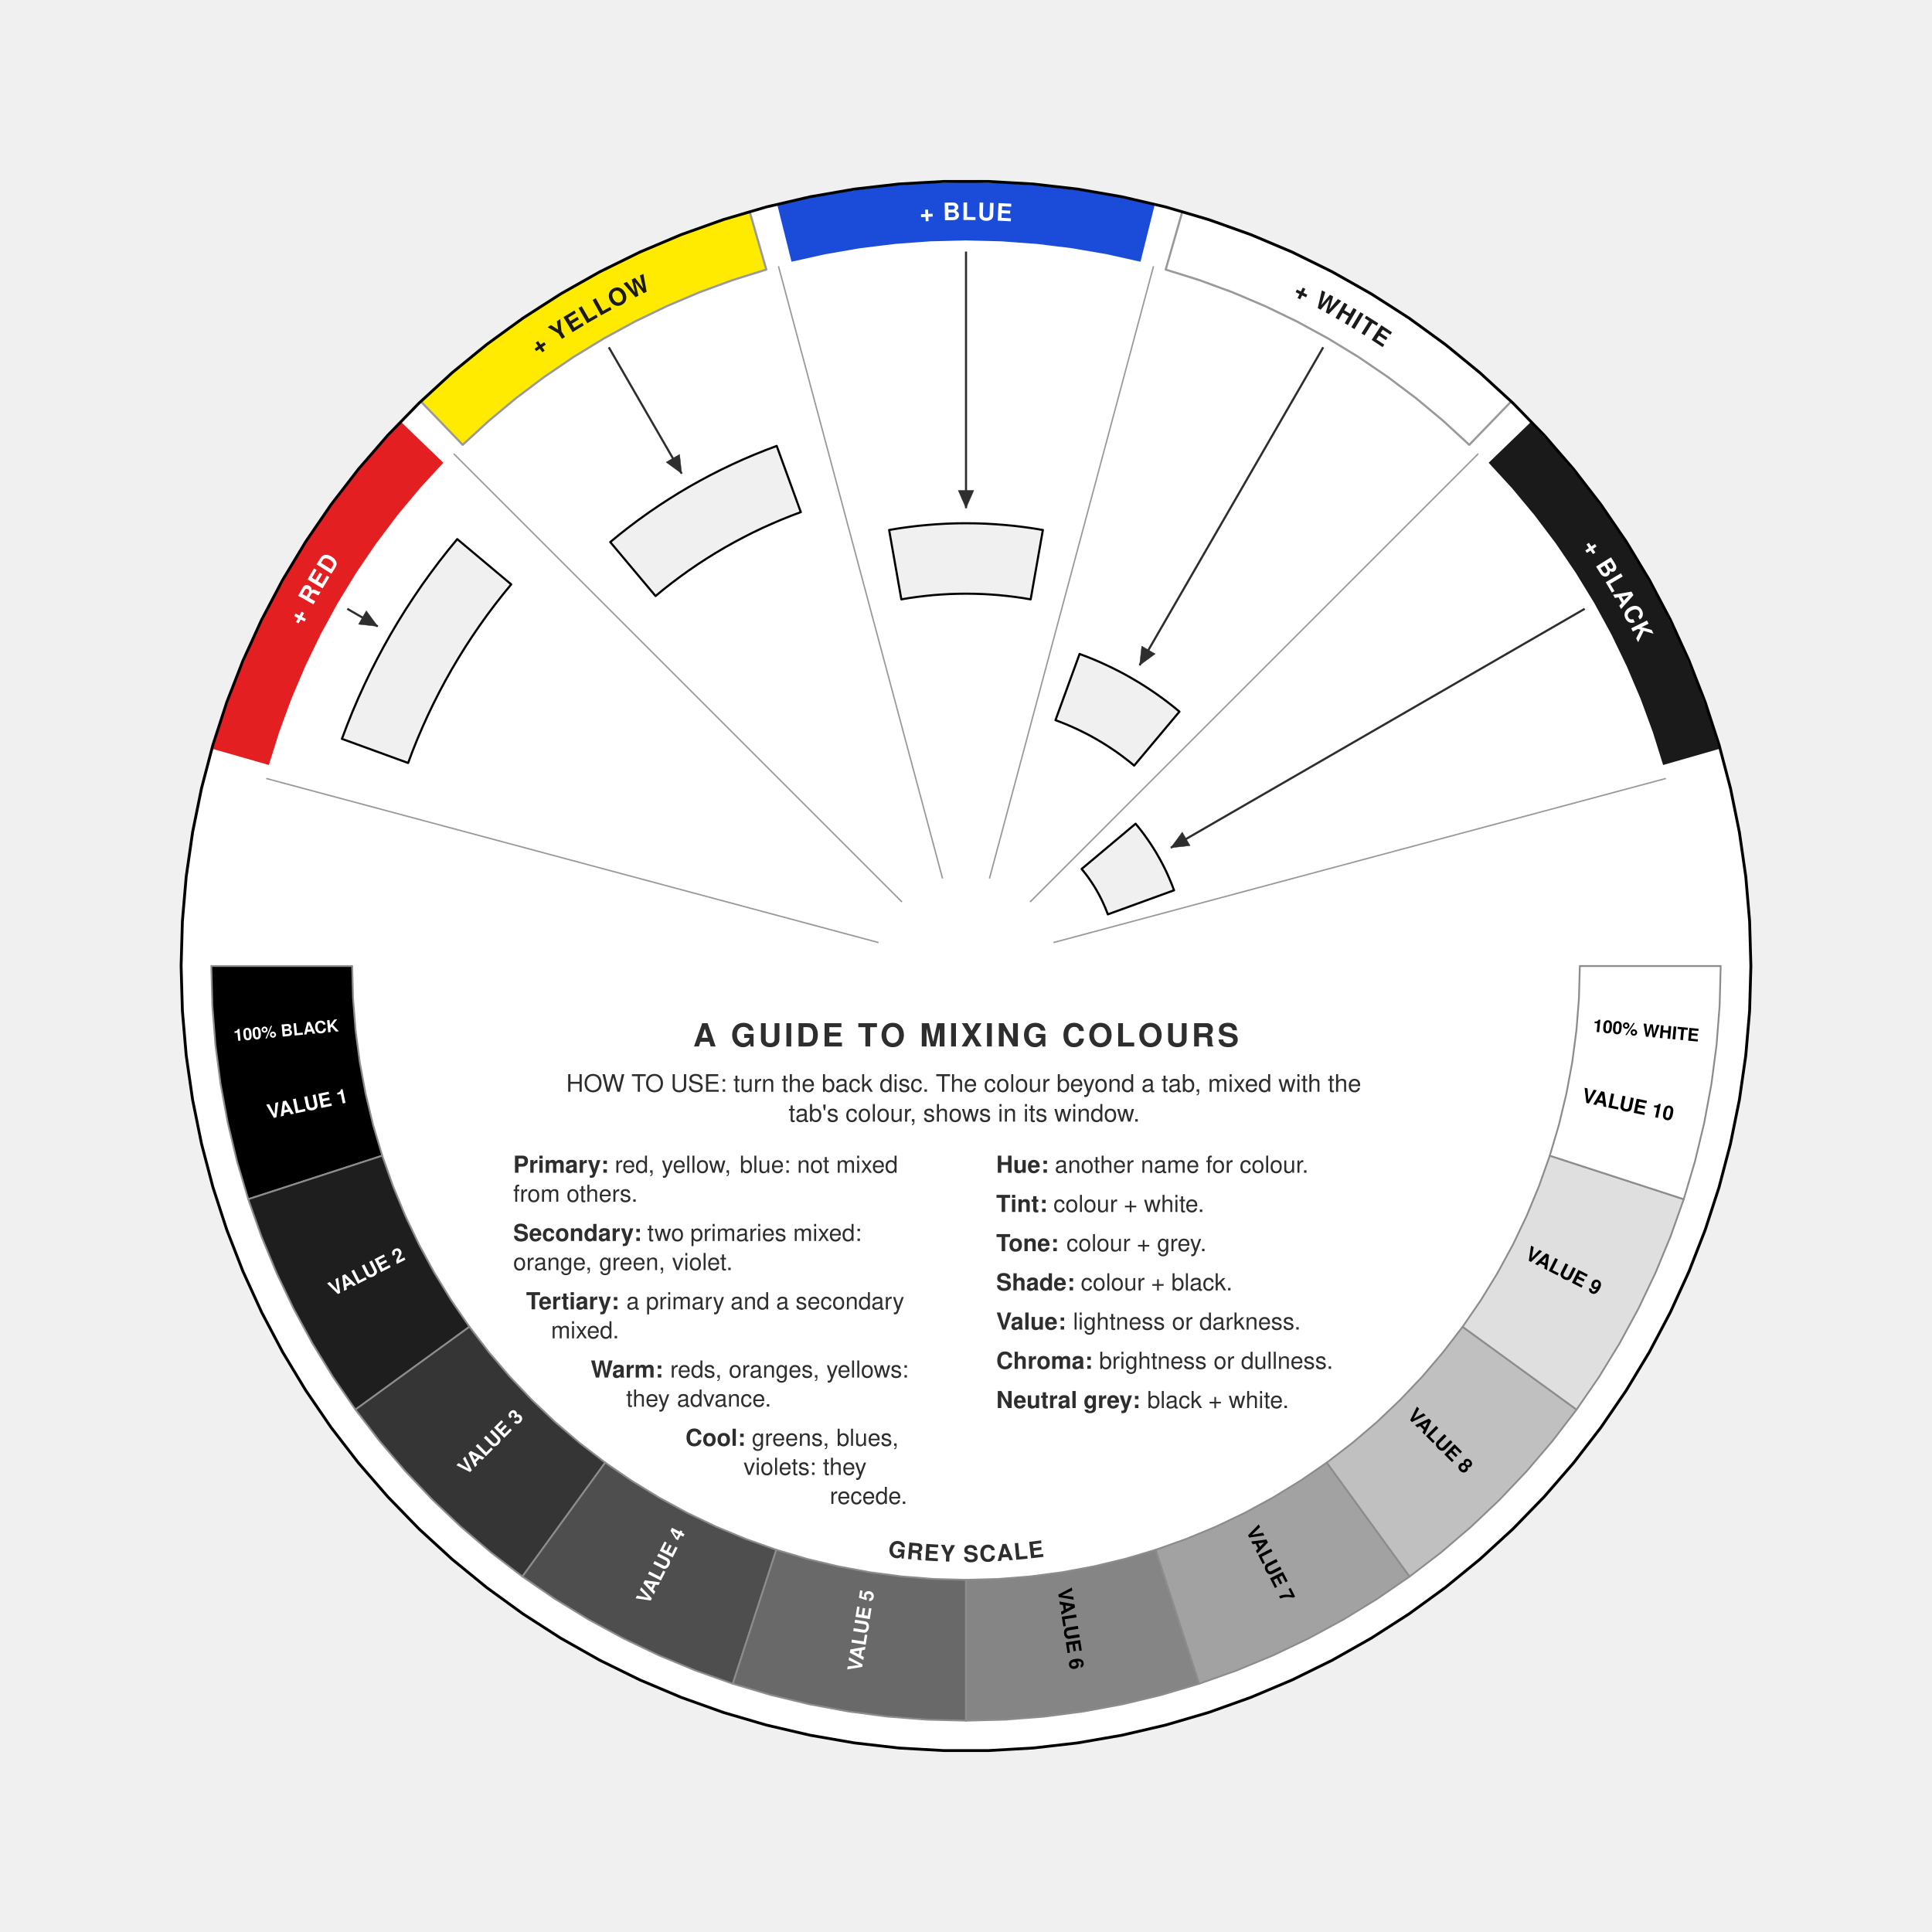
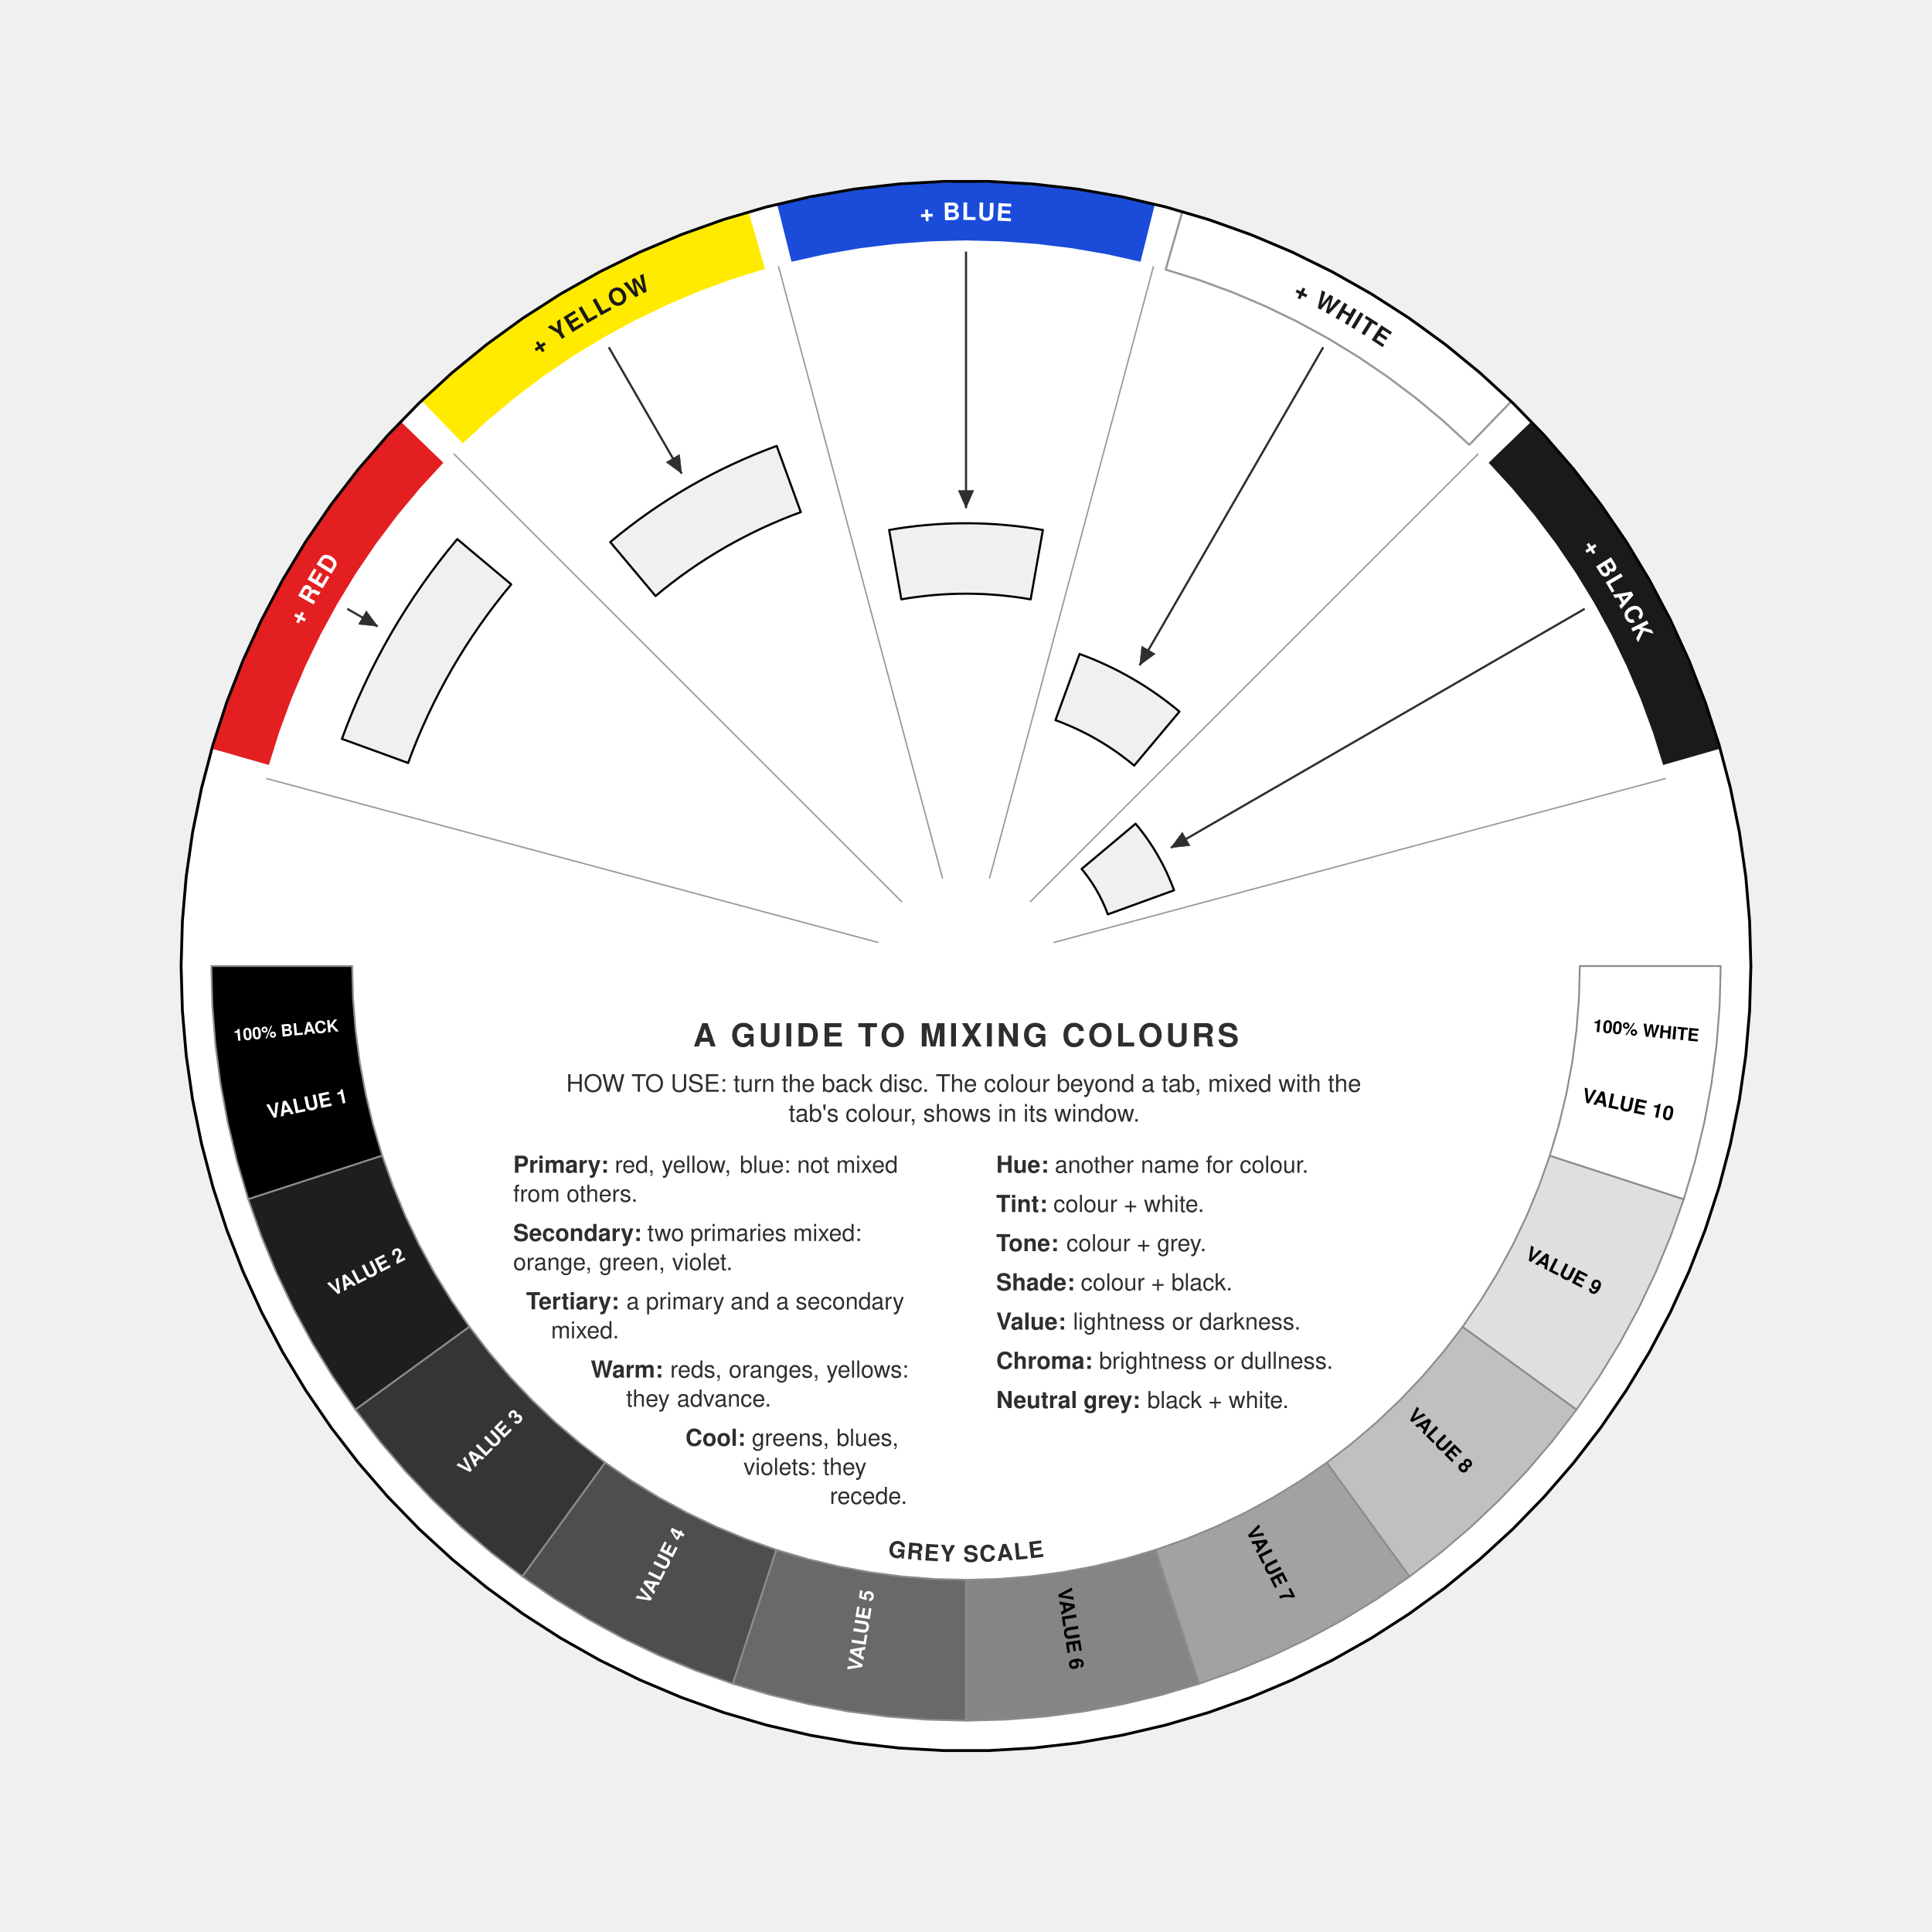
<svg xmlns="http://www.w3.org/2000/svg" viewBox="0 0 544.25 544.25" font-family="Helvetica, Arial, 'Liberation Sans', sans-serif">
  <path d="M493.23,272.13 L492.87,259.50 L491.79,246.92 L489.99,234.42 L487.48,222.05 L484.27,209.83 L480.37,197.82 L475.79,186.06 L470.54,174.57 L464.65,163.40 L458.13,152.59 L451.00,142.17 L443.29,132.17 L435.02,122.62 L426.22,113.57 L416.92,105.03 L407.14,97.03 L396.93,89.61 L386.30,82.79 L375.31,76.58 L363.98,71.00 L352.34,66.09 L340.45,61.85 L328.33,58.29 L316.03,55.43 L303.59,53.27 L291.05,51.83 L278.44,51.11 L265.81,51.11 L253.21,51.83 L240.66,53.27 L228.22,55.43 L215.92,58.29 L203.80,61.85 L191.91,66.09 L180.28,71.00 L168.94,76.58 L157.95,82.79 L147.33,89.61 L137.11,97.03 L127.33,105.03 L118.03,113.57 L109.23,122.62 L100.96,132.17 L93.25,142.17 L86.12,152.59 L79.60,163.40 L73.71,174.57 L68.46,186.06 L63.88,197.82 L59.98,209.83 L56.77,222.05 L54.26,234.42 L52.46,246.92 L51.38,259.50 L51.02,272.13 L51.38,284.75 L52.46,297.33 L54.26,309.83 L56.77,322.20 L59.98,334.42 L63.88,346.43 L68.46,358.19 L73.71,369.68 L79.60,380.85 L86.12,391.66 L93.25,402.09 L100.96,412.09 L109.23,421.63 L118.03,430.69 L127.33,439.22 L137.11,447.22 L147.33,454.64 L157.95,461.47 L168.94,467.68 L180.28,473.25 L191.91,478.16 L203.80,482.41 L215.92,485.96 L228.22,488.82 L240.66,490.98 L253.21,492.42 L265.81,493.14 L278.44,493.14 L291.05,492.42 L303.59,490.98 L316.03,488.82 L328.33,485.96 L340.45,482.41 L352.34,478.16 L363.98,473.25 L375.31,467.68 L386.30,461.47 L396.93,454.64 L407.14,447.22 L416.92,439.22 L426.22,430.69 L435.02,421.63 L443.29,412.09 L451.00,402.09 L458.13,391.66 L464.65,380.85 L470.54,369.68 L475.79,358.19 L480.37,346.43 L484.27,334.42 L487.48,322.20 L489.99,309.83 L491.79,297.33 L492.87,284.75 Z M128.81,151.87 L126.22,155.02 L123.70,158.23 L121.25,161.50 L118.87,164.82 L116.57,168.19 L114.34,171.60 L112.18,175.07 L110.10,178.58 L108.10,182.14 L106.18,185.74 L104.33,189.38 L102.57,193.06 L100.88,196.78 L99.28,200.53 L97.76,204.32 L96.32,208.14 L114.97,214.93 L116.25,211.51 L117.61,208.12 L119.05,204.77 L120.55,201.45 L122.13,198.16 L123.78,194.90 L125.50,191.68 L127.29,188.50 L129.15,185.36 L131.07,182.27 L133.07,179.21 L135.13,176.20 L137.25,173.23 L139.44,170.31 L141.69,167.44 L144.01,164.62 Z M218.80,125.62 L215.62,126.82 L212.46,128.09 L209.34,129.42 L206.24,130.83 L203.17,132.30 L200.14,133.84 L197.14,135.44 L194.17,137.11 L191.25,138.84 L188.36,140.64 L185.51,142.50 L182.70,144.42 L179.94,146.40 L177.22,148.44 L174.54,150.54 L171.91,152.70 L184.67,167.90 L186.96,166.01 L189.30,164.18 L191.67,162.40 L194.08,160.67 L196.53,158.99 L199.02,157.37 L201.54,155.80 L204.09,154.29 L206.68,152.84 L209.30,151.44 L211.95,150.09 L214.62,148.81 L217.33,147.59 L220.06,146.42 L222.81,145.31 L225.59,144.27 Z M293.78,149.30 L291.10,148.85 L288.41,148.47 L285.70,148.14 L283.00,147.88 L280.28,147.67 L277.57,147.52 L274.85,147.43 L272.13,147.40 L269.41,147.43 L266.69,147.52 L263.97,147.67 L261.26,147.88 L258.55,148.14 L255.85,148.47 L253.15,148.85 L250.47,149.30 L253.91,168.84 L256.17,168.46 L258.44,168.14 L260.71,167.87 L262.98,167.64 L265.27,167.47 L267.55,167.34 L269.84,167.27 L272.13,167.24 L274.41,167.27 L276.70,167.34 L278.99,167.47 L281.27,167.64 L283.54,167.87 L285.82,168.14 L288.08,168.46 L290.34,168.84 Z M332.25,200.47 L330.68,199.17 L329.07,197.91 L327.44,196.69 L325.78,195.50 L324.10,194.35 L322.39,193.23 L320.65,192.15 L318.90,191.12 L317.12,190.11 L315.32,189.15 L313.50,188.23 L311.66,187.35 L309.80,186.50 L307.92,185.70 L306.03,184.94 L304.12,184.22 L297.33,202.87 L298.84,203.44 L300.33,204.04 L301.81,204.67 L303.27,205.33 L304.72,206.03 L306.16,206.75 L307.58,207.51 L308.98,208.30 L310.36,209.12 L311.73,209.97 L313.07,210.85 L314.40,211.75 L315.71,212.69 L316.99,213.66 L318.26,214.65 L319.50,215.67 Z M330.73,250.80 L330.25,249.52 L329.74,248.26 L329.21,247.01 L328.65,245.77 L328.06,244.54 L327.44,243.33 L326.80,242.13 L326.13,240.94 L325.44,239.77 L324.72,238.62 L323.98,237.48 L323.21,236.36 L322.42,235.25 L321.60,234.16 L320.76,233.09 L319.90,232.04 L304.70,244.79 L305.29,245.51 L305.86,246.24 L306.42,246.98 L306.96,247.74 L307.48,248.50 L307.99,249.28 L308.48,250.07 L308.95,250.87 L309.40,251.67 L309.84,252.49 L310.26,253.32 L310.66,254.16 L311.04,255.00 L311.41,255.85 L311.75,256.72 L312.08,257.58 Z" fill="#ffffff" fill-rule="evenodd" />
  <path d="M113.08,118.54 L105.77,126.49 L98.85,134.79 L92.35,143.42 L86.27,152.35 L80.65,161.57 L75.47,171.06 L70.77,180.79 L66.55,190.73 L62.82,200.87 L59.59,211.18 L75.94,215.87 L78.92,206.35 L82.36,196.99 L86.26,187.81 L90.60,178.83 L95.37,170.08 L100.57,161.57 L106.18,153.32 L112.18,145.35 L118.56,137.69 L125.31,130.35 Z" fill="#e31f21" stroke="#ffffff" stroke-width="0.60" stroke-linejoin="round" />
  <text x="85.01" y="176.45" font-size="6.80" fill="#ffffff" font-weight="bold" transform="rotate(-62.38 85.01 176.45)">+</text>
  <text x="88.03" y="170.74" font-size="6.80" fill="#ffffff" font-weight="bold" transform="rotate(-60.49 88.03 170.74)">R</text>
  <text x="90.60" y="166.21" font-size="6.80" fill="#ffffff" font-weight="bold" transform="rotate(-59.12 90.60 166.21)">E</text>
  <text x="93.09" y="162.06" font-size="6.80" fill="#ffffff" font-weight="bold" transform="rotate(-57.75 93.09 162.06)">D</text>
  <path d="M128.81,151.87 L126.22,155.02 L123.70,158.23 L121.25,161.50 L118.87,164.82 L116.57,168.19 L114.34,171.60 L112.18,175.07 L110.10,178.58 L108.10,182.14 L106.18,185.74 L104.33,189.38 L102.57,193.06 L100.88,196.78 L99.28,200.53 L97.76,204.32 L96.32,208.14 L114.97,214.93 L116.25,211.51 L117.61,208.12 L119.05,204.77 L120.55,201.45 L122.13,198.16 L123.78,194.90 L125.50,191.68 L127.29,188.50 L129.15,185.36 L131.07,182.27 L133.07,179.21 L135.13,176.20 L137.25,173.23 L139.44,170.31 L141.69,167.44 L144.01,164.62 Z" fill="none" stroke="#000000" stroke-width="0.60" stroke-linejoin="round" />
  <path d="M97.83,171.50 L106.42,176.46" fill="none" stroke="#2e2e2e" stroke-width="0.60" stroke-linejoin="round" />
  <path d="M106.42,176.46 L100.99,175.86 L103.19,172.05 Z" fill="#2e2e2e" stroke="#2e2e2e" stroke-width="0.10" stroke-linejoin="round" />
-   <path d="M211.18,59.59 L200.87,62.82 L190.73,66.55 L180.79,70.77 L171.06,75.47 L161.57,80.65 L152.35,86.27 L143.42,92.35 L134.79,98.85 L126.49,105.77 L118.54,113.08 L130.35,125.31 L137.69,118.56 L145.35,112.18 L153.32,106.18 L161.57,100.57 L170.08,95.37 L178.83,90.60 L187.81,86.26 L196.99,82.36 L206.35,78.92 L215.87,75.94 Z" fill="#ffeb00" stroke="#999999" stroke-width="0.60" stroke-linejoin="round" />
+   <path d="M211.18,59.59 L200.87,62.82 L190.73,66.55 L180.79,70.77 L171.06,75.47 L161.57,80.65 L152.35,86.27 L143.42,92.35 L134.79,98.85 L126.49,105.77 L118.54,113.08 L130.35,125.31 L137.69,118.56 L145.35,112.18 L153.32,106.18 L161.57,100.57 L170.08,95.37 L178.83,90.60 L187.81,86.26 L196.99,82.36 L206.35,78.92 L215.87,75.94 Z" fill="#ffeb00" stroke="#ffffff" stroke-width="0.60" stroke-linejoin="round" />
  <text x="151.43" y="100.08" font-size="6.80" fill="#1a1a1a" font-weight="bold" transform="rotate(-34.51 151.43 100.08)">+</text>
  <text x="156.77" y="96.45" font-size="6.80" fill="#1a1a1a" font-weight="bold" transform="rotate(-32.67 156.77 96.45)">Y</text>
  <text x="160.85" y="93.84" font-size="6.80" fill="#1a1a1a" font-weight="bold" transform="rotate(-31.35 160.85 93.84)">E</text>
  <text x="164.98" y="91.33" font-size="6.80" fill="#1a1a1a" font-weight="bold" transform="rotate(-30.09 164.98 91.33)">L</text>
  <text x="168.84" y="89.10" font-size="6.80" fill="#1a1a1a" font-weight="bold" transform="rotate(-28.87 168.84 89.10)">L</text>
  <text x="172.74" y="86.95" font-size="6.80" fill="#1a1a1a" font-weight="bold" transform="rotate(-27.50 172.74 86.95)">O</text>
  <text x="177.69" y="84.36" font-size="6.80" fill="#1a1a1a" font-weight="bold" transform="rotate(-25.82 177.69 84.36)">W</text>
  <path d="M218.80,125.62 L215.62,126.82 L212.46,128.09 L209.34,129.42 L206.24,130.83 L203.17,132.30 L200.14,133.84 L197.14,135.44 L194.17,137.11 L191.25,138.84 L188.36,140.64 L185.51,142.50 L182.70,144.42 L179.94,146.40 L177.22,148.44 L174.54,150.54 L171.91,152.70 L184.67,167.90 L186.96,166.01 L189.30,164.18 L191.67,162.40 L194.08,160.67 L196.53,158.99 L199.02,157.37 L201.54,155.80 L204.09,154.29 L206.68,152.84 L209.30,151.44 L211.95,150.09 L214.62,148.81 L217.33,147.59 L220.06,146.42 L222.81,145.31 L225.59,144.27 Z" fill="none" stroke="#000000" stroke-width="0.60" stroke-linejoin="round" />
  <path d="M171.50,97.83 L192.05,133.43" fill="none" stroke="#2e2e2e" stroke-width="0.60" stroke-linejoin="round" />
  <path d="M192.05,133.43 L187.64,130.20 L191.45,128.00 Z" fill="#2e2e2e" stroke="#2e2e2e" stroke-width="0.10" stroke-linejoin="round" />
  <path d="M325.62,57.59 L315.07,55.23 L304.43,53.40 L293.70,52.08 L282.93,51.29 L272.13,51.02 L261.33,51.29 L250.55,52.08 L239.83,53.40 L229.18,55.23 L218.64,57.59 L222.75,74.09 L232.48,71.92 L242.31,70.22 L252.21,69.01 L262.16,68.28 L272.13,68.03 L282.10,68.28 L292.04,69.01 L301.94,70.22 L311.77,71.92 L321.50,74.09 Z" fill="#1a4cd9" stroke="#ffffff" stroke-width="0.60" stroke-linejoin="round" />
  <text x="259.20" y="62.36" font-size="6.80" fill="#ffffff" font-weight="bold" transform="rotate(-2.99 259.20 62.36)">+</text>
  <text x="265.65" y="62.06" font-size="6.80" fill="#ffffff" font-weight="bold" transform="rotate(-1.10 265.65 62.06)">B</text>
  <text x="270.86" y="61.97" font-size="6.80" fill="#ffffff" font-weight="bold" transform="rotate(0.22 270.86 61.97)">L</text>
  <text x="275.32" y="61.99" font-size="6.80" fill="#ffffff" font-weight="bold" transform="rotate(1.54 275.32 61.99)">U</text>
  <text x="280.52" y="62.13" font-size="6.80" fill="#ffffff" font-weight="bold" transform="rotate(2.91 280.52 62.13)">E</text>
  <path d="M293.78,149.30 L291.10,148.85 L288.41,148.47 L285.70,148.14 L283.00,147.88 L280.28,147.67 L277.57,147.52 L274.85,147.43 L272.13,147.40 L269.41,147.43 L266.69,147.52 L263.97,147.67 L261.26,147.88 L258.55,148.14 L255.85,148.47 L253.15,148.85 L250.47,149.30 L253.91,168.84 L256.17,168.46 L258.44,168.14 L260.71,167.87 L262.98,167.64 L265.27,167.47 L267.55,167.34 L269.84,167.27 L272.13,167.24 L274.41,167.27 L276.70,167.34 L278.99,167.47 L281.27,167.64 L283.54,167.87 L285.82,168.14 L288.08,168.46 L290.34,168.84 Z" fill="none" stroke="#000000" stroke-width="0.60" stroke-linejoin="round" />
  <path d="M272.13,70.87 L272.13,143.15" fill="none" stroke="#2e2e2e" stroke-width="0.60" stroke-linejoin="round" />
  <path d="M272.13,143.15 L269.93,138.15 L274.33,138.15 Z" fill="#2e2e2e" stroke="#2e2e2e" stroke-width="0.10" stroke-linejoin="round" />
  <path d="M425.72,113.08 L417.76,105.77 L409.46,98.85 L400.83,92.35 L391.90,86.27 L382.68,80.65 L373.19,75.47 L363.46,70.77 L353.52,66.55 L343.38,62.82 L333.07,59.59 L328.38,75.94 L337.90,78.92 L347.26,82.36 L356.44,86.26 L365.42,90.60 L374.17,95.37 L382.69,100.57 L390.93,106.18 L398.90,112.18 L406.56,118.56 L413.90,125.31 Z" fill="#ffffff" stroke="#999999" stroke-width="0.60" stroke-linejoin="round" />
  <text x="364.15" y="83.19" font-size="6.80" fill="#1a1a1a" font-weight="bold" transform="rotate(26.51 364.15 83.19)">+</text>
  <text x="369.92" y="86.09" font-size="6.80" fill="#1a1a1a" font-weight="bold" transform="rotate(28.61 369.92 86.09)">W</text>
  <text x="375.82" y="89.32" font-size="6.80" fill="#1a1a1a" font-weight="bold" transform="rotate(30.23 375.82 89.32)">H</text>
  <text x="380.31" y="91.96" font-size="6.80" fill="#1a1a1a" font-weight="bold" transform="rotate(31.24 380.31 91.96)">I</text>
  <text x="382.18" y="93.09" font-size="6.80" fill="#1a1a1a" font-weight="bold" transform="rotate(32.15 382.18 93.09)">T</text>
  <text x="385.96" y="95.46" font-size="6.80" fill="#1a1a1a" font-weight="bold" transform="rotate(33.41 385.96 95.46)">E</text>
  <path d="M332.25,200.47 L330.68,199.17 L329.07,197.91 L327.44,196.69 L325.78,195.50 L324.10,194.35 L322.39,193.23 L320.65,192.15 L318.90,191.12 L317.12,190.11 L315.32,189.15 L313.50,188.23 L311.66,187.35 L309.80,186.50 L307.92,185.70 L306.03,184.94 L304.12,184.22 L297.33,202.87 L298.84,203.44 L300.33,204.04 L301.81,204.67 L303.27,205.33 L304.72,206.03 L306.16,206.75 L307.58,207.51 L308.98,208.30 L310.36,209.12 L311.73,209.97 L313.07,210.85 L314.40,211.75 L315.71,212.69 L316.99,213.66 L318.26,214.65 L319.50,215.67 Z" fill="none" stroke="#000000" stroke-width="0.60" stroke-linejoin="round" />
  <path d="M372.76,97.83 L321.02,187.43" fill="none" stroke="#2e2e2e" stroke-width="0.60" stroke-linejoin="round" />
  <path d="M321.02,187.43 L321.62,182.00 L325.43,184.20 Z" fill="#2e2e2e" stroke="#2e2e2e" stroke-width="0.10" stroke-linejoin="round" />
  <path d="M484.66,211.18 L481.43,200.87 L477.70,190.73 L473.48,180.79 L468.78,171.06 L463.61,161.57 L457.98,152.35 L451.90,143.42 L445.40,134.79 L438.49,126.49 L431.17,118.54 L418.94,130.35 L425.69,137.69 L432.07,145.35 L438.08,153.32 L443.68,161.57 L448.88,170.08 L453.65,178.83 L457.99,187.81 L461.89,196.99 L465.33,206.35 L468.31,215.87 Z" fill="#1a1a1a" stroke="#ffffff" stroke-width="0.60" stroke-linejoin="round" />
  <text x="445.76" y="153.73" font-size="6.80" fill="#ffffff" font-weight="bold" transform="rotate(56.25 445.76 153.73)">+</text>
  <text x="449.33" y="159.12" font-size="6.80" fill="#ffffff" font-weight="bold" transform="rotate(58.14 449.33 159.12)">B</text>
  <text x="452.07" y="163.55" font-size="6.80" fill="#ffffff" font-weight="bold" transform="rotate(59.46 452.07 163.55)">L</text>
  <text x="454.33" y="167.39" font-size="6.80" fill="#ffffff" font-weight="bold" transform="rotate(60.78 454.33 167.39)">A</text>
  <text x="456.87" y="171.94" font-size="6.80" fill="#ffffff" font-weight="bold" transform="rotate(62.20 456.87 171.94)">C</text>
  <text x="459.30" y="176.55" font-size="6.80" fill="#ffffff" font-weight="bold" transform="rotate(63.62 459.30 176.55)">K</text>
  <path d="M330.73,250.80 L330.25,249.52 L329.74,248.26 L329.21,247.01 L328.65,245.77 L328.06,244.54 L327.44,243.33 L326.80,242.13 L326.13,240.94 L325.44,239.77 L324.72,238.62 L323.98,237.48 L323.21,236.36 L322.42,235.25 L321.60,234.16 L320.76,233.09 L319.90,232.04 L304.70,244.79 L305.29,245.51 L305.86,246.24 L306.42,246.98 L306.96,247.74 L307.48,248.50 L307.99,249.28 L308.48,250.07 L308.95,250.87 L309.40,251.67 L309.84,252.49 L310.26,253.32 L310.66,254.16 L311.04,255.00 L311.41,255.85 L311.75,256.72 L312.08,257.58 Z" fill="none" stroke="#000000" stroke-width="0.60" stroke-linejoin="round" />
  <path d="M446.42,171.50 L329.82,238.82" fill="none" stroke="#2e2e2e" stroke-width="0.60" stroke-linejoin="round" />
  <path d="M329.82,238.82 L333.05,234.41 L335.25,238.22 Z" fill="#2e2e2e" stroke="#2e2e2e" stroke-width="0.10" stroke-linejoin="round" />
  <path d="M247.48,265.52 L74.99,219.30" fill="none" stroke="#999999" stroke-width="0.40" stroke-linejoin="round" />
  <path d="M254.09,254.09 L127.81,127.81" fill="none" stroke="#999999" stroke-width="0.40" stroke-linejoin="round" />
  <path d="M265.52,247.48 L219.30,74.99" fill="none" stroke="#999999" stroke-width="0.40" stroke-linejoin="round" />
  <path d="M278.73,247.48 L324.95,74.99" fill="none" stroke="#999999" stroke-width="0.40" stroke-linejoin="round" />
  <path d="M290.17,254.09 L416.44,127.81" fill="none" stroke="#999999" stroke-width="0.40" stroke-linejoin="round" />
  <path d="M296.77,265.52 L469.27,219.30" fill="none" stroke="#999999" stroke-width="0.40" stroke-linejoin="round" />
  <path d="M59.53,272.13 L59.82,283.25 L60.69,294.35 L62.14,305.38 L64.17,316.33 L66.77,327.15 L69.93,337.82 L107.68,325.56 L105.10,316.88 L102.99,308.08 L101.34,299.18 L100.16,290.20 L99.45,281.18 L99.21,272.13 Z" fill="#000000" stroke="#8c8c8c" stroke-width="0.50" stroke-linejoin="round" />
  <text x="65.99" y="293.31" font-size="4.70" fill="#ffffff" font-weight="bold" transform="rotate(-5.40 65.99 293.31)">100% BLACK</text>
  <text x="75.69" y="315.22" font-size="5.60" fill="#ffffff" font-weight="bold" transform="rotate(-11.80 75.69 315.22)">VALUE 1</text>
  <path d="M69.93,337.82 L73.65,348.31 L77.91,358.60 L82.70,368.64 L88.01,378.43 L93.83,387.92 L100.13,397.09 L132.24,373.76 L127.11,366.30 L122.38,358.58 L118.06,350.63 L114.16,342.46 L110.70,334.09 L107.68,325.56 Z" fill="#1e1e1e" stroke="#8c8c8c" stroke-width="0.50" stroke-linejoin="round" />
  <text x="93.86" y="365.22" font-size="5.60" fill="#ffffff" font-weight="bold" transform="rotate(-27.00 93.86 365.22)">VALUE 2</text>
  <path d="M100.13,397.09 L106.91,405.92 L114.13,414.38 L121.80,422.46 L129.87,430.12 L138.33,437.35 L147.16,444.12 L170.49,412.02 L163.31,406.50 L156.42,400.63 L149.86,394.39 L143.63,387.83 L137.75,380.94 L132.24,373.76 Z" fill="#353535" stroke="#8c8c8c" stroke-width="0.50" stroke-linejoin="round" />
  <text x="131.35" y="415.75" font-size="5.60" fill="#ffffff" font-weight="bold" transform="rotate(-45.00 131.35 415.75)">VALUE 3</text>
  <path d="M147.16,444.12 L156.34,450.43 L165.83,456.24 L175.61,461.55 L185.65,466.34 L195.94,470.60 L206.43,474.32 L218.69,436.58 L210.16,433.55 L201.80,430.09 L193.62,426.19 L185.67,421.87 L177.95,417.14 L170.49,412.02 Z" fill="#4e4e4e" stroke="#8c8c8c" stroke-width="0.50" stroke-linejoin="round" />
  <text x="182.63" y="452.22" font-size="5.60" fill="#ffffff" font-weight="bold" transform="rotate(-63.00 182.63 452.22)">VALUE 4</text>
  <path d="M206.43,474.32 L217.10,477.48 L227.92,480.08 L238.87,482.11 L249.90,483.56 L261.00,484.43 L272.13,484.72 L272.13,445.04 L263.08,444.80 L254.05,444.09 L245.08,442.91 L236.18,441.26 L227.37,439.15 L218.69,436.58 Z" fill="#696969" stroke="#8c8c8c" stroke-width="0.50" stroke-linejoin="round" />
  <text x="242.66" y="471.06" font-size="5.60" fill="#ffffff" font-weight="bold" transform="rotate(-81.00 242.66 471.06)">VALUE 5</text>
  <path d="M272.13,484.72 L283.25,484.43 L294.35,483.56 L305.38,482.11 L316.33,480.08 L327.15,477.48 L337.82,474.32 L325.56,436.58 L316.88,439.15 L308.08,441.26 L299.18,442.91 L290.20,444.09 L281.18,444.80 L272.13,445.04 Z" fill="#858585" stroke="#8c8c8c" stroke-width="0.50" stroke-linejoin="round" />
  <text x="297.89" y="447.71" font-size="5.60" fill="#000000" font-weight="bold" transform="rotate(81.00 297.89 447.71)">VALUE 6</text>
  <path d="M337.82,474.32 L348.31,470.60 L358.60,466.34 L368.64,461.55 L378.43,456.24 L387.92,450.43 L397.09,444.12 L373.76,412.02 L366.30,417.14 L358.58,421.87 L350.63,426.19 L342.46,430.09 L334.09,433.55 L325.56,436.58 Z" fill="#a2a2a2" stroke="#8c8c8c" stroke-width="0.50" stroke-linejoin="round" />
  <text x="350.89" y="431.15" font-size="5.60" fill="#000000" font-weight="bold" transform="rotate(63.00 350.89 431.15)">VALUE 7</text>
  <path d="M397.09,444.12 L405.92,437.35 L414.38,430.12 L422.46,422.46 L430.12,414.38 L437.35,405.92 L444.12,397.09 L412.02,373.76 L406.50,380.94 L400.63,387.83 L394.39,394.39 L387.83,400.63 L380.94,406.50 L373.76,412.02 Z" fill="#c0c0c0" stroke="#8c8c8c" stroke-width="0.50" stroke-linejoin="round" />
  <text x="396.18" y="399.03" font-size="5.60" fill="#000000" font-weight="bold" transform="rotate(45.00 396.18 399.03)">VALUE 8</text>
  <path d="M444.12,397.09 L450.43,387.92 L456.24,378.43 L461.55,368.64 L466.34,358.60 L470.60,348.31 L474.32,337.82 L436.58,325.56 L433.55,334.09 L430.09,342.46 L426.19,350.63 L421.87,358.58 L417.14,366.30 L412.02,373.76 Z" fill="#dfdfdf" stroke="#8c8c8c" stroke-width="0.50" stroke-linejoin="round" />
  <text x="429.32" y="354.48" font-size="5.60" fill="#000000" font-weight="bold" transform="rotate(27.00 429.32 354.48)">VALUE 9</text>
  <path d="M474.32,337.82 L477.48,327.15 L480.08,316.33 L482.11,305.38 L483.56,294.35 L484.43,283.25 L484.72,272.13 L445.04,272.13 L444.80,281.18 L444.09,290.20 L442.91,299.18 L441.26,308.08 L439.15,316.88 L436.58,325.56 Z" fill="#ffffff" stroke="#8c8c8c" stroke-width="0.50" stroke-linejoin="round" />
  <text x="448.62" y="290.60" font-size="4.95" fill="#000000" font-weight="bold" transform="rotate(5.40 448.62 290.60)">100% WHITE</text>
  <text x="445.41" y="310.39" font-size="5.60" fill="#000000" font-weight="bold" transform="rotate(11.80 445.41 310.39)">VALUE 10</text>
  <text x="250.03" y="438.53" font-size="6.40" fill="#2e2e2e" font-weight="bold" transform="rotate(6.71 250.03 438.53)">G</text>
  <text x="255.28" y="439.14" font-size="6.40" fill="#2e2e2e" font-weight="bold" transform="rotate(4.97 255.28 439.14)">R</text>
  <text x="260.18" y="439.56" font-size="6.40" fill="#2e2e2e" font-weight="bold" transform="rotate(3.35 260.18 439.56)">E</text>
  <text x="264.74" y="439.82" font-size="6.40" fill="#2e2e2e" font-weight="bold" transform="rotate(1.79 264.74 439.82)">Y</text>
  <text x="271.39" y="439.99" font-size="6.40" fill="#2e2e2e" font-weight="bold" transform="rotate(-0.48 271.39 439.99)">S</text>
  <text x="275.96" y="439.95" font-size="6.40" fill="#2e2e2e" font-weight="bold" transform="rotate(-2.10 275.96 439.95)">C</text>
  <text x="280.88" y="439.76" font-size="6.40" fill="#2e2e2e" font-weight="bold" transform="rotate(-3.78 280.88 439.76)">A</text>
  <text x="285.79" y="439.43" font-size="6.40" fill="#2e2e2e" font-weight="bold" transform="rotate(-5.34 285.79 439.43)">L</text>
  <text x="289.98" y="439.03" font-size="6.40" fill="#2e2e2e" font-weight="bold" transform="rotate(-6.83 289.98 439.03)">E</text>
  <text x="195.27" y="294.80" font-size="9.00" fill="#2e2e2e" font-weight="bold">A</text>
  <text x="205.87" y="294.80" font-size="9.00" fill="#2e2e2e" font-weight="bold">G</text>
  <text x="213.67" y="294.80" font-size="9.00" fill="#2e2e2e" font-weight="bold">U</text>
  <text x="220.97" y="294.80" font-size="9.00" fill="#2e2e2e" font-weight="bold">I</text>
  <text x="224.27" y="294.80" font-size="9.00" fill="#2e2e2e" font-weight="bold">D</text>
  <text x="231.57" y="294.80" font-size="9.00" fill="#2e2e2e" font-weight="bold">E</text>
  <text x="241.67" y="294.80" font-size="9.00" fill="#2e2e2e" font-weight="bold">T</text>
  <text x="247.97" y="294.80" font-size="9.00" fill="#2e2e2e" font-weight="bold">O</text>
  <text x="259.08" y="294.80" font-size="9.00" fill="#2e2e2e" font-weight="bold">M</text>
  <text x="267.37" y="294.80" font-size="9.00" fill="#2e2e2e" font-weight="bold">I</text>
  <text x="270.68" y="294.80" font-size="9.00" fill="#2e2e2e" font-weight="bold">X</text>
  <text x="277.48" y="294.80" font-size="9.00" fill="#2e2e2e" font-weight="bold">I</text>
  <text x="280.78" y="294.80" font-size="9.00" fill="#2e2e2e" font-weight="bold">N</text>
  <text x="288.08" y="294.80" font-size="9.00" fill="#2e2e2e" font-weight="bold">G</text>
  <text x="299.18" y="294.80" font-size="9.00" fill="#2e2e2e" font-weight="bold">C</text>
  <text x="306.48" y="294.80" font-size="9.00" fill="#2e2e2e" font-weight="bold">O</text>
  <text x="314.28" y="294.80" font-size="9.00" fill="#2e2e2e" font-weight="bold">L</text>
  <text x="320.58" y="294.80" font-size="9.00" fill="#2e2e2e" font-weight="bold">O</text>
  <text x="328.38" y="294.80" font-size="9.00" fill="#2e2e2e" font-weight="bold">U</text>
  <text x="335.68" y="294.80" font-size="9.00" fill="#2e2e2e" font-weight="bold">R</text>
  <text x="342.98" y="294.80" font-size="9.00" fill="#2e2e2e" font-weight="bold">S</text>
  <text x="159.50" y="307.56" font-size="6.80" fill="#2e2e2e">HOW TO USE: turn the back disc. The colour beyond a tab, mixed with the</text>
  <text x="222.16" y="315.96" font-size="6.80" fill="#2e2e2e">tab's colour, shows in its window.</text>
  <text x="144.57" y="330.36" font-size="6.60" fill="#2e2e2e" font-weight="bold">Primary:</text>
  <text x="173.18" y="330.36" font-size="6.60" fill="#2e2e2e">red,</text>
  <text x="186.38" y="330.36" font-size="6.60" fill="#2e2e2e">yellow,</text>
  <text x="208.39" y="330.36" font-size="6.60" fill="#2e2e2e">blue:</text>
  <text x="224.53" y="330.36" font-size="6.60" fill="#2e2e2e">not</text>
  <text x="235.54" y="330.36" font-size="6.60" fill="#2e2e2e">mixed</text>
  <text x="144.57" y="338.54" font-size="6.60" fill="#2e2e2e">from</text>
  <text x="159.60" y="338.54" font-size="6.60" fill="#2e2e2e">others.</text>
  <text x="144.57" y="349.59" font-size="6.60" fill="#2e2e2e" font-weight="bold">Secondary:</text>
  <text x="182.35" y="349.59" font-size="6.60" fill="#2e2e2e">two</text>
  <text x="194.45" y="349.59" font-size="6.60" fill="#2e2e2e">primaries</text>
  <text x="223.42" y="349.59" font-size="6.60" fill="#2e2e2e">mixed:</text>
  <text x="144.57" y="357.78" font-size="6.60" fill="#2e2e2e">orange,</text>
  <text x="168.78" y="357.78" font-size="6.60" fill="#2e2e2e">green,</text>
  <text x="189.33" y="357.78" font-size="6.60" fill="#2e2e2e">violet.</text>
  <text x="148.20" y="368.82" font-size="6.60" fill="#2e2e2e" font-weight="bold">Tertiary:</text>
  <text x="176.44" y="368.82" font-size="6.60" fill="#2e2e2e">a</text>
  <text x="181.94" y="368.82" font-size="6.60" fill="#2e2e2e">primary</text>
  <text x="205.78" y="368.82" font-size="6.60" fill="#2e2e2e">and</text>
  <text x="218.62" y="368.82" font-size="6.60" fill="#2e2e2e">a</text>
  <text x="224.12" y="368.82" font-size="6.60" fill="#2e2e2e">secondary</text>
  <text x="155.22" y="377.01" font-size="6.60" fill="#2e2e2e">mixed.</text>
  <text x="166.42" y="388.06" font-size="6.60" fill="#2e2e2e" font-weight="bold">Warm:</text>
  <text x="188.79" y="388.06" font-size="6.60" fill="#2e2e2e">reds,</text>
  <text x="205.30" y="388.06" font-size="6.60" fill="#2e2e2e">oranges,</text>
  <text x="232.81" y="388.06" font-size="6.60" fill="#2e2e2e">yellows:</text>
  <text x="176.38" y="396.24" font-size="6.60" fill="#2e2e2e">they</text>
  <text x="190.69" y="396.24" font-size="6.60" fill="#2e2e2e">advance.</text>
  <text x="193.09" y="407.29" font-size="6.60" fill="#2e2e2e" font-weight="bold">Cool:</text>
  <text x="211.78" y="407.29" font-size="6.60" fill="#2e2e2e">greens,</text>
  <text x="235.63" y="407.29" font-size="6.60" fill="#2e2e2e">blues,</text>
  <text x="209.46" y="415.47" font-size="6.60" fill="#2e2e2e">violets:</text>
  <text x="231.83" y="415.47" font-size="6.60" fill="#2e2e2e">they</text>
  <text x="233.75" y="423.66" font-size="6.60" fill="#2e2e2e">recede.</text>
  <text x="280.63" y="330.36" font-size="6.60" fill="#2e2e2e" font-weight="bold">Hue:</text>
  <text x="297.13" y="330.36" font-size="6.60" fill="#2e2e2e">another</text>
  <text x="321.35" y="330.36" font-size="6.60" fill="#2e2e2e">name</text>
  <text x="339.69" y="330.36" font-size="6.60" fill="#2e2e2e">for</text>
  <text x="349.22" y="330.36" font-size="6.60" fill="#2e2e2e">colour.</text>
  <text x="280.63" y="341.41" font-size="6.60" fill="#2e2e2e" font-weight="bold">Tint:</text>
  <text x="296.76" y="341.41" font-size="6.60" fill="#2e2e2e">colour</text>
  <text x="316.57" y="341.41" font-size="6.60" fill="#2e2e2e">+</text>
  <text x="322.26" y="341.41" font-size="6.60" fill="#2e2e2e">white.</text>
  <text x="280.63" y="352.46" font-size="6.60" fill="#2e2e2e" font-weight="bold">Tone:</text>
  <text x="300.43" y="352.46" font-size="6.60" fill="#2e2e2e">colour</text>
  <text x="320.24" y="352.46" font-size="6.60" fill="#2e2e2e">+</text>
  <text x="325.93" y="352.46" font-size="6.60" fill="#2e2e2e">grey.</text>
  <text x="280.63" y="363.50" font-size="6.60" fill="#2e2e2e" font-weight="bold">Shade:</text>
  <text x="304.47" y="363.50" font-size="6.60" fill="#2e2e2e">colour</text>
  <text x="324.28" y="363.50" font-size="6.60" fill="#2e2e2e">+</text>
  <text x="329.96" y="363.50" font-size="6.60" fill="#2e2e2e">black.</text>
  <text x="280.63" y="374.55" font-size="6.60" fill="#2e2e2e" font-weight="bold">Value:</text>
  <text x="302.27" y="374.55" font-size="6.60" fill="#2e2e2e">lightness</text>
  <text x="330.15" y="374.55" font-size="6.60" fill="#2e2e2e">or</text>
  <text x="337.85" y="374.55" font-size="6.60" fill="#2e2e2e">darkness.</text>
  <text x="280.63" y="385.60" font-size="6.60" fill="#2e2e2e" font-weight="bold">Chroma:</text>
  <text x="309.60" y="385.60" font-size="6.60" fill="#2e2e2e">brightness</text>
  <text x="341.88" y="385.60" font-size="6.60" fill="#2e2e2e">or</text>
  <text x="349.58" y="385.60" font-size="6.60" fill="#2e2e2e">dullness.</text>
  <text x="280.63" y="396.65" font-size="6.60" fill="#2e2e2e" font-weight="bold">Neutral</text>
  <text x="305.20" y="396.65" font-size="6.60" fill="#2e2e2e" font-weight="bold">grey:</text>
  <text x="323.17" y="396.65" font-size="6.60" fill="#2e2e2e">black</text>
  <text x="340.41" y="396.65" font-size="6.60" fill="#2e2e2e">+</text>
  <text x="346.10" y="396.65" font-size="6.60" fill="#2e2e2e">white.</text>
  <path d="M493.23,272.13 L492.87,259.50 L491.79,246.92 L489.99,234.42 L487.48,222.05 L484.27,209.83 L480.37,197.82 L475.79,186.06 L470.54,174.57 L464.65,163.40 L458.13,152.59 L451.00,142.17 L443.29,132.17 L435.02,122.62 L426.22,113.57 L416.92,105.03 L407.14,97.03 L396.93,89.61 L386.30,82.79 L375.31,76.58 L363.98,71.00 L352.34,66.09 L340.45,61.85 L328.33,58.29 L316.03,55.43 L303.59,53.27 L291.05,51.83 L278.44,51.11 L265.81,51.11 L253.21,51.83 L240.66,53.27 L228.22,55.43 L215.92,58.29 L203.80,61.85 L191.91,66.09 L180.28,71.00 L168.94,76.58 L157.95,82.79 L147.33,89.61 L137.11,97.03 L127.33,105.03 L118.03,113.57 L109.23,122.62 L100.96,132.17 L93.25,142.17 L86.12,152.59 L79.60,163.40 L73.71,174.57 L68.46,186.06 L63.88,197.82 L59.98,209.83 L56.77,222.05 L54.26,234.42 L52.46,246.92 L51.38,259.50 L51.02,272.13 L51.38,284.75 L52.46,297.33 L54.26,309.83 L56.77,322.20 L59.98,334.42 L63.88,346.43 L68.46,358.19 L73.71,369.68 L79.60,380.85 L86.12,391.66 L93.25,402.09 L100.96,412.09 L109.23,421.63 L118.03,430.69 L127.33,439.22 L137.11,447.22 L147.33,454.64 L157.95,461.47 L168.94,467.68 L180.28,473.25 L191.91,478.16 L203.80,482.41 L215.92,485.96 L228.22,488.82 L240.66,490.98 L253.21,492.42 L265.81,493.14 L278.44,493.14 L291.05,492.42 L303.59,490.98 L316.03,488.82 L328.33,485.96 L340.45,482.41 L352.34,478.16 L363.98,473.25 L375.31,467.68 L386.30,461.47 L396.93,454.64 L407.14,447.22 L416.92,439.22 L426.22,430.69 L435.02,421.63 L443.29,412.09 L451.00,402.09 L458.13,391.66 L464.65,380.85 L470.54,369.68 L475.79,358.19 L480.37,346.43 L484.27,334.42 L487.48,322.20 L489.99,309.83 L491.79,297.33 L492.87,284.75 Z" fill="none" stroke="#000000" stroke-width="0.80" stroke-linejoin="round" />
</svg>
